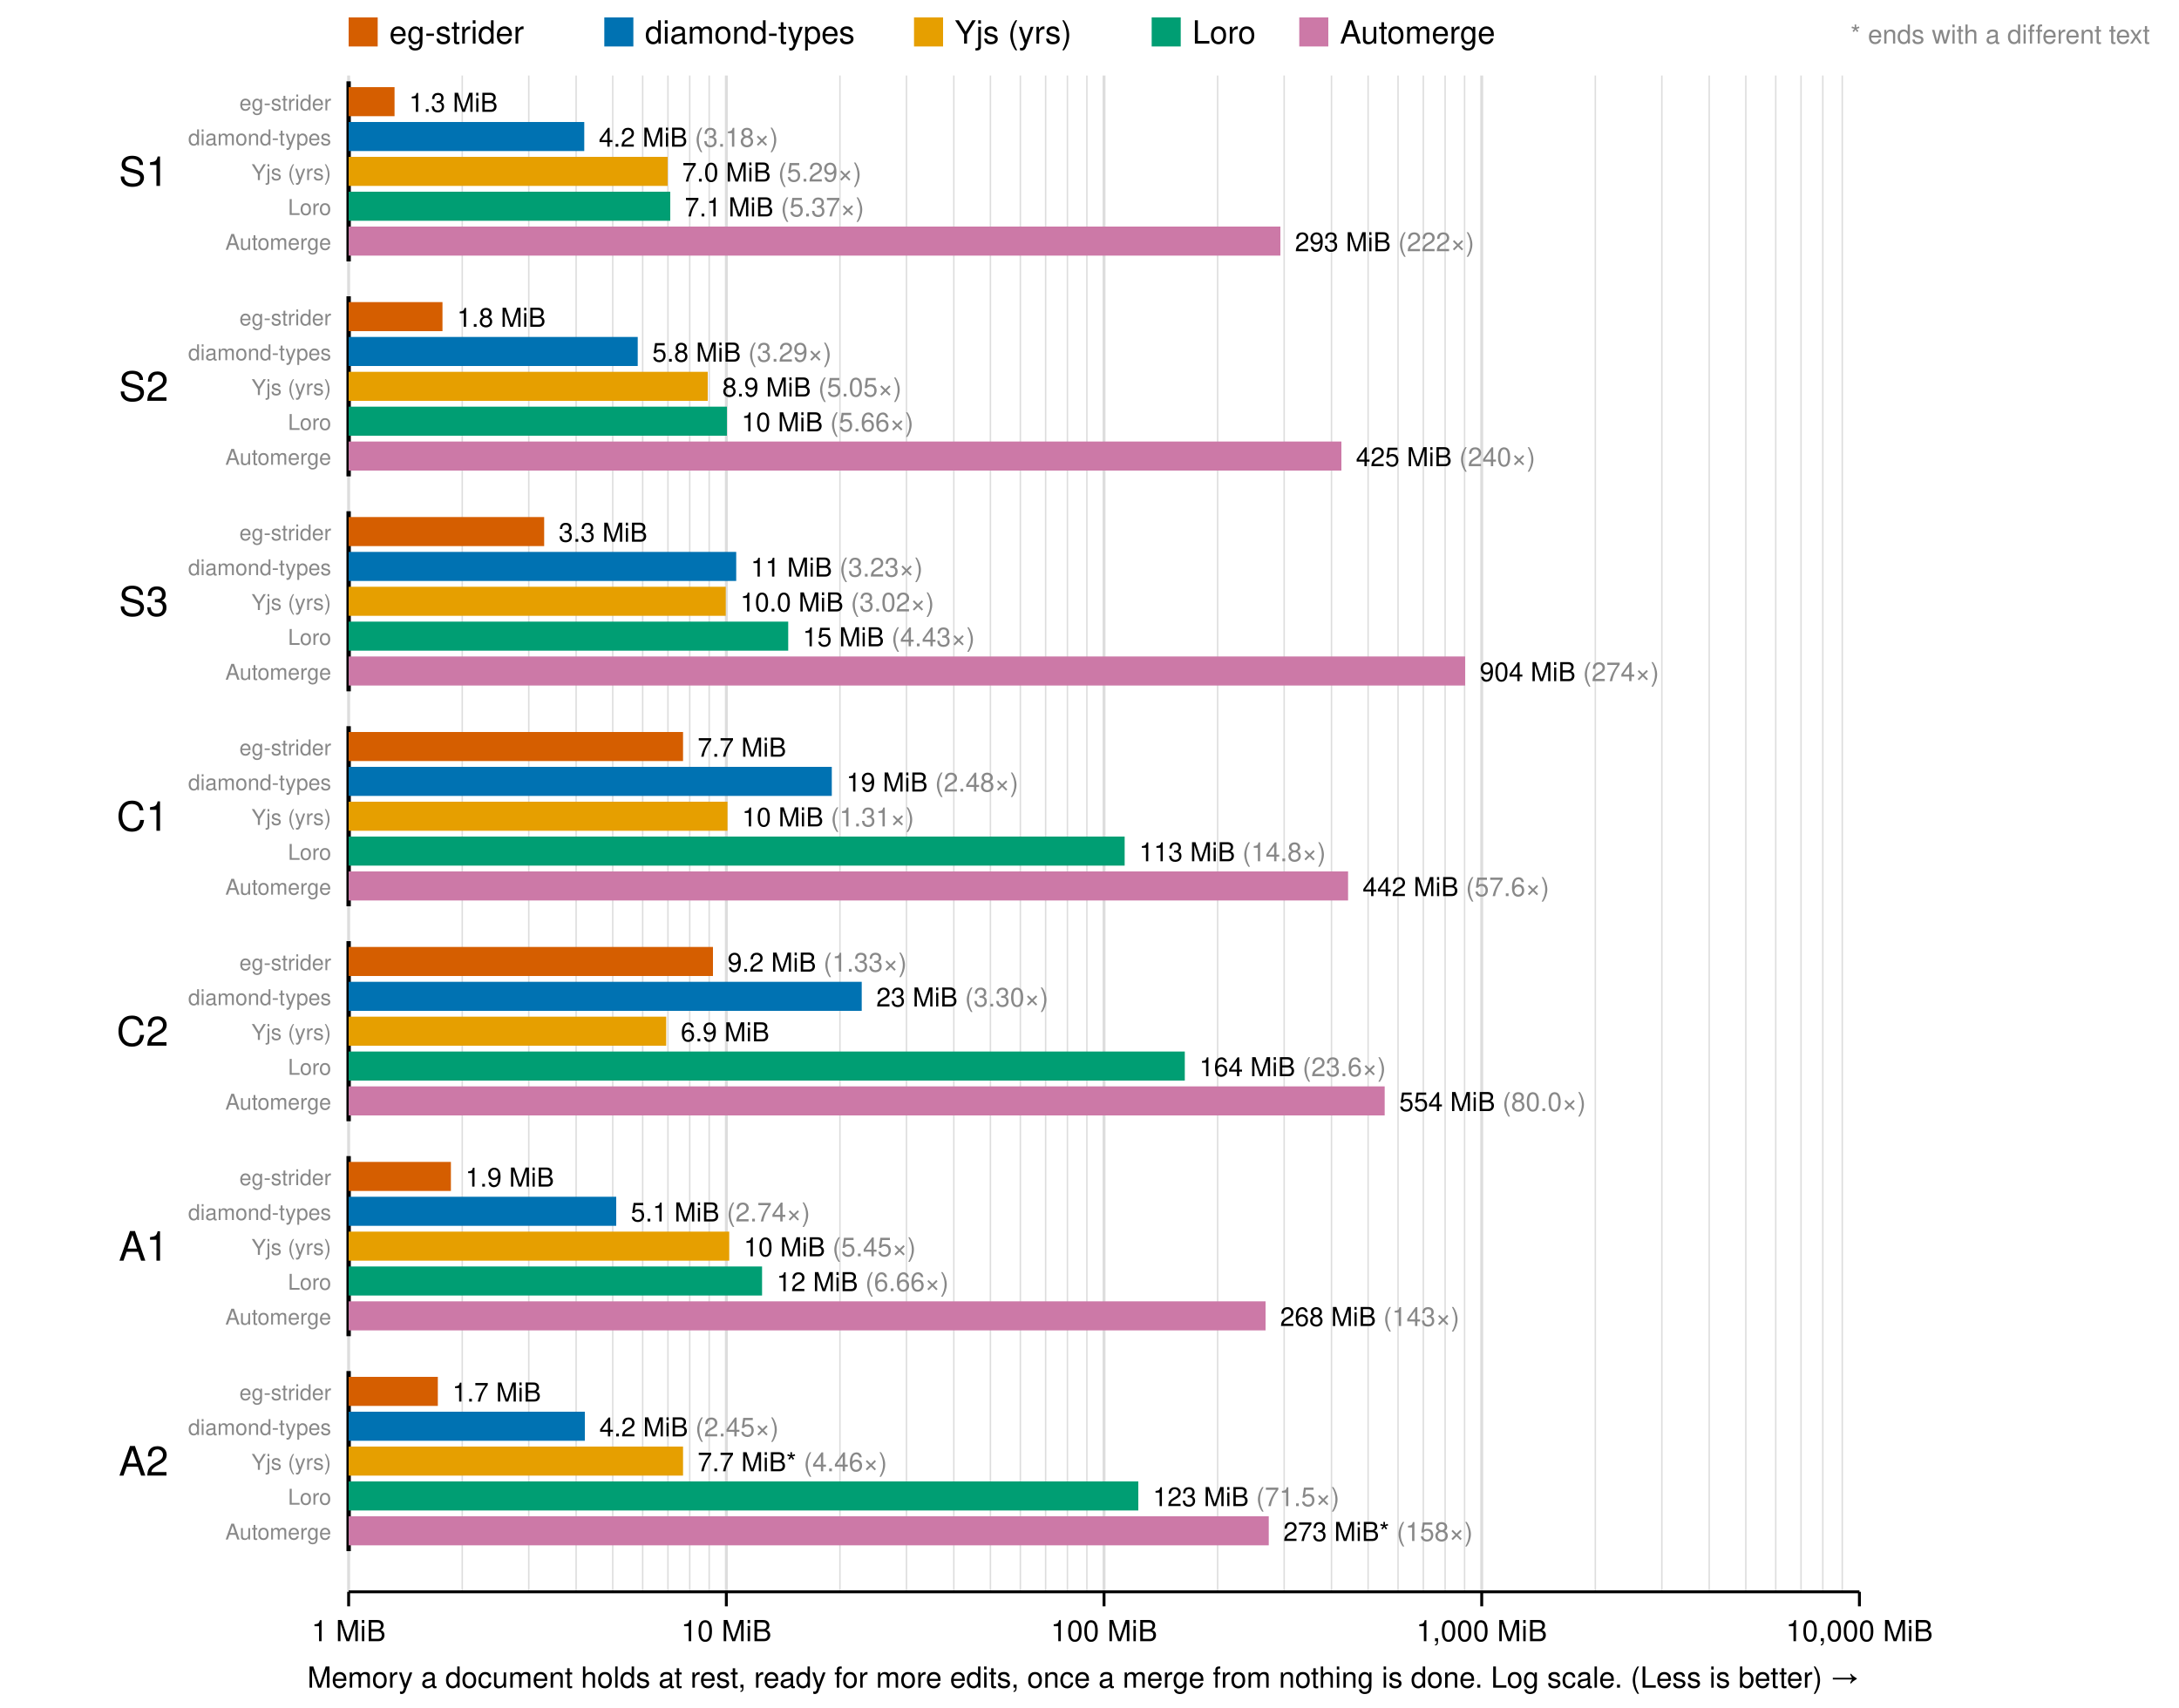
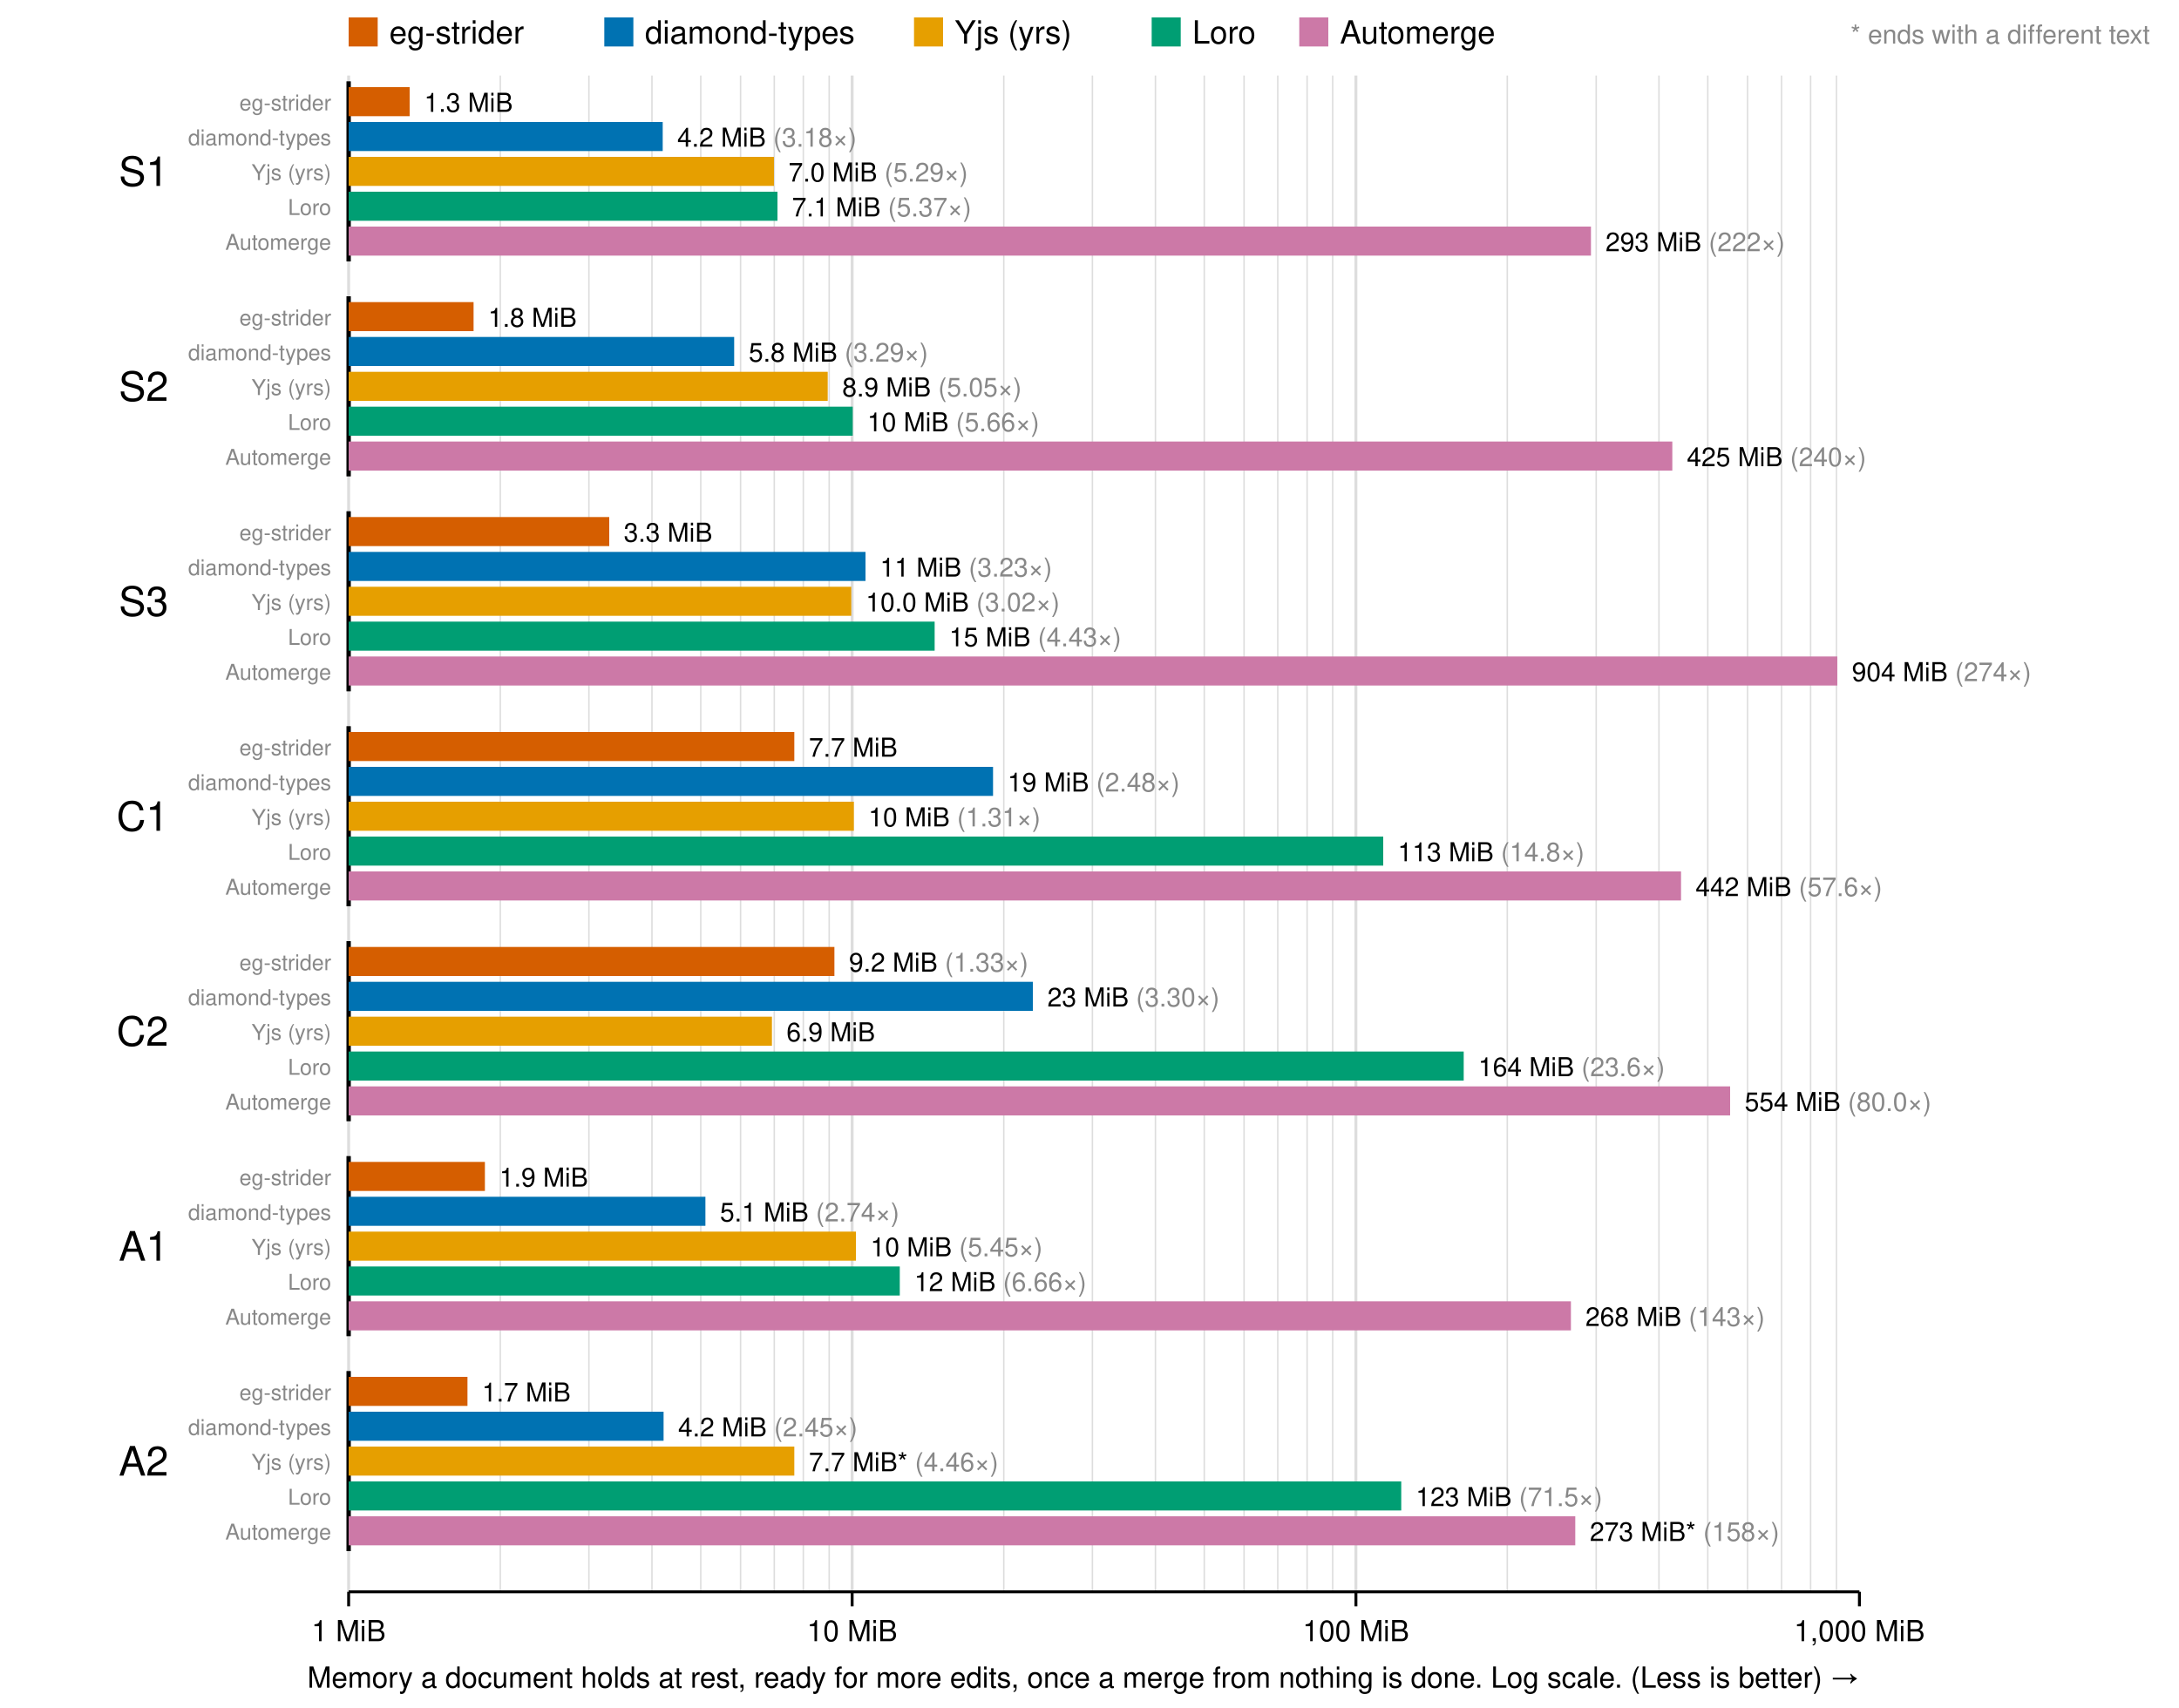
<svg xmlns="http://www.w3.org/2000/svg" viewBox="0 0 750 588" font-family="Helvetica, Arial, sans-serif">
  <rect width="750" height="588" fill="white" />
  <rect x="120" y="6" width="10" height="10" fill="#d55e00" />
  <text x="134" y="15" font-size="11">eg-strider</text>
  <rect x="208.0" y="6" width="10" height="10" fill="#0072b2" />
  <text x="222.0" y="15" font-size="11">diamond-types</text>
  <rect x="314.6" y="6" width="10" height="10" fill="#e69f00" />
  <text x="328.6" y="15" font-size="11">Yjs (yrs)</text>
  <rect x="396.4" y="6" width="10" height="10" fill="#009e73" />
  <text x="410.4" y="15" font-size="11">Loro</text>
  <rect x="447.2" y="6" width="10" height="10" fill="#cc79a7" />
  <text x="461.2" y="15" font-size="11">Automerge</text>
  <text x="740" y="15" font-size="9" fill="#888" text-anchor="end">* ends with a different text</text>
  <line x1="120.0" y1="26" x2="120.0" y2="548" stroke="#ddd" stroke-width="1" />
-   <line x1="159.1" y1="26" x2="159.1" y2="548" stroke="#ddd" stroke-width="0.5" />
-   <line x1="182.0" y1="26" x2="182.0" y2="548" stroke="#ddd" stroke-width="0.5" />
-   <line x1="198.3" y1="26" x2="198.3" y2="548" stroke="#ddd" stroke-width="0.5" />
-   <line x1="210.9" y1="26" x2="210.9" y2="548" stroke="#ddd" stroke-width="0.5" />
-   <line x1="221.2" y1="26" x2="221.2" y2="548" stroke="#ddd" stroke-width="0.5" />
-   <line x1="229.9" y1="26" x2="229.9" y2="548" stroke="#ddd" stroke-width="0.5" />
-   <line x1="237.4" y1="26" x2="237.4" y2="548" stroke="#ddd" stroke-width="0.5" />
-   <line x1="244.1" y1="26" x2="244.1" y2="548" stroke="#ddd" stroke-width="0.5" />
-   <line x1="250.0" y1="26" x2="250.0" y2="548" stroke="#ddd" stroke-width="1" />
-   <line x1="289.1" y1="26" x2="289.1" y2="548" stroke="#ddd" stroke-width="0.5" />
-   <line x1="312.0" y1="26" x2="312.0" y2="548" stroke="#ddd" stroke-width="0.5" />
-   <line x1="328.3" y1="26" x2="328.3" y2="548" stroke="#ddd" stroke-width="0.5" />
-   <line x1="340.9" y1="26" x2="340.9" y2="548" stroke="#ddd" stroke-width="0.5" />
-   <line x1="351.2" y1="26" x2="351.2" y2="548" stroke="#ddd" stroke-width="0.5" />
-   <line x1="359.9" y1="26" x2="359.9" y2="548" stroke="#ddd" stroke-width="0.5" />
-   <line x1="367.4" y1="26" x2="367.4" y2="548" stroke="#ddd" stroke-width="0.5" />
-   <line x1="374.1" y1="26" x2="374.1" y2="548" stroke="#ddd" stroke-width="0.5" />
-   <line x1="380.0" y1="26" x2="380.0" y2="548" stroke="#ddd" stroke-width="1" />
-   <line x1="419.1" y1="26" x2="419.1" y2="548" stroke="#ddd" stroke-width="0.5" />
-   <line x1="442.0" y1="26" x2="442.0" y2="548" stroke="#ddd" stroke-width="0.5" />
-   <line x1="458.3" y1="26" x2="458.3" y2="548" stroke="#ddd" stroke-width="0.5" />
-   <line x1="470.9" y1="26" x2="470.9" y2="548" stroke="#ddd" stroke-width="0.5" />
-   <line x1="481.2" y1="26" x2="481.2" y2="548" stroke="#ddd" stroke-width="0.5" />
-   <line x1="489.9" y1="26" x2="489.9" y2="548" stroke="#ddd" stroke-width="0.5" />
-   <line x1="497.4" y1="26" x2="497.4" y2="548" stroke="#ddd" stroke-width="0.5" />
-   <line x1="504.1" y1="26" x2="504.1" y2="548" stroke="#ddd" stroke-width="0.5" />
-   <line x1="510.0" y1="26" x2="510.0" y2="548" stroke="#ddd" stroke-width="1" />
-   <line x1="549.1" y1="26" x2="549.1" y2="548" stroke="#ddd" stroke-width="0.5" />
-   <line x1="572.0" y1="26" x2="572.0" y2="548" stroke="#ddd" stroke-width="0.5" />
-   <line x1="588.3" y1="26" x2="588.3" y2="548" stroke="#ddd" stroke-width="0.5" />
-   <line x1="600.9" y1="26" x2="600.9" y2="548" stroke="#ddd" stroke-width="0.5" />
-   <line x1="611.2" y1="26" x2="611.2" y2="548" stroke="#ddd" stroke-width="0.5" />
-   <line x1="619.9" y1="26" x2="619.9" y2="548" stroke="#ddd" stroke-width="0.5" />
-   <line x1="627.4" y1="26" x2="627.4" y2="548" stroke="#ddd" stroke-width="0.5" />
-   <line x1="634.1" y1="26" x2="634.1" y2="548" stroke="#ddd" stroke-width="0.5" />
+   <line x1="172.2" y1="26" x2="172.2" y2="548" stroke="#ddd" stroke-width="0.5" />
+   <line x1="202.7" y1="26" x2="202.7" y2="548" stroke="#ddd" stroke-width="0.5" />
+   <line x1="224.4" y1="26" x2="224.4" y2="548" stroke="#ddd" stroke-width="0.5" />
+   <line x1="241.2" y1="26" x2="241.2" y2="548" stroke="#ddd" stroke-width="0.5" />
+   <line x1="254.9" y1="26" x2="254.9" y2="548" stroke="#ddd" stroke-width="0.5" />
+   <line x1="266.5" y1="26" x2="266.5" y2="548" stroke="#ddd" stroke-width="0.5" />
+   <line x1="276.5" y1="26" x2="276.5" y2="548" stroke="#ddd" stroke-width="0.5" />
+   <line x1="285.4" y1="26" x2="285.4" y2="548" stroke="#ddd" stroke-width="0.5" />
+   <line x1="293.3" y1="26" x2="293.3" y2="548" stroke="#ddd" stroke-width="1" />
+   <line x1="345.5" y1="26" x2="345.5" y2="548" stroke="#ddd" stroke-width="0.5" />
+   <line x1="376.0" y1="26" x2="376.0" y2="548" stroke="#ddd" stroke-width="0.5" />
+   <line x1="397.7" y1="26" x2="397.7" y2="548" stroke="#ddd" stroke-width="0.5" />
+   <line x1="414.5" y1="26" x2="414.5" y2="548" stroke="#ddd" stroke-width="0.5" />
+   <line x1="428.2" y1="26" x2="428.2" y2="548" stroke="#ddd" stroke-width="0.5" />
+   <line x1="439.8" y1="26" x2="439.8" y2="548" stroke="#ddd" stroke-width="0.5" />
+   <line x1="449.9" y1="26" x2="449.9" y2="548" stroke="#ddd" stroke-width="0.5" />
+   <line x1="458.7" y1="26" x2="458.7" y2="548" stroke="#ddd" stroke-width="0.5" />
+   <line x1="466.7" y1="26" x2="466.7" y2="548" stroke="#ddd" stroke-width="1" />
+   <line x1="518.8" y1="26" x2="518.8" y2="548" stroke="#ddd" stroke-width="0.5" />
+   <line x1="549.4" y1="26" x2="549.4" y2="548" stroke="#ddd" stroke-width="0.5" />
+   <line x1="571.0" y1="26" x2="571.0" y2="548" stroke="#ddd" stroke-width="0.5" />
+   <line x1="587.8" y1="26" x2="587.8" y2="548" stroke="#ddd" stroke-width="0.5" />
+   <line x1="601.5" y1="26" x2="601.5" y2="548" stroke="#ddd" stroke-width="0.5" />
+   <line x1="613.2" y1="26" x2="613.2" y2="548" stroke="#ddd" stroke-width="0.5" />
+   <line x1="623.2" y1="26" x2="623.2" y2="548" stroke="#ddd" stroke-width="0.5" />
+   <line x1="632.1" y1="26" x2="632.1" y2="548" stroke="#ddd" stroke-width="0.5" />
  <line x1="120.0" y1="548" x2="120.0" y2="553" stroke="black" />
  <text x="120.0" y="565" font-size="10" text-anchor="middle">1 MiB</text>
-   <line x1="250.0" y1="548" x2="250.0" y2="553" stroke="black" />
-   <text x="250.0" y="565" font-size="10" text-anchor="middle">10 MiB</text>
-   <line x1="380.0" y1="548" x2="380.0" y2="553" stroke="black" />
-   <text x="380.0" y="565" font-size="10" text-anchor="middle">100 MiB</text>
-   <line x1="510.0" y1="548" x2="510.0" y2="553" stroke="black" />
-   <text x="510.0" y="565" font-size="10" text-anchor="middle">1,000 MiB</text>
+   <line x1="293.3" y1="548" x2="293.3" y2="553" stroke="black" />
+   <text x="293.3" y="565" font-size="10" text-anchor="middle">10 MiB</text>
+   <line x1="466.7" y1="548" x2="466.7" y2="553" stroke="black" />
+   <text x="466.7" y="565" font-size="10" text-anchor="middle">100 MiB</text>
  <line x1="640.0" y1="548" x2="640.0" y2="553" stroke="black" />
-   <text x="640.0" y="565" font-size="10" text-anchor="middle">10,000 MiB</text>
+   <text x="640.0" y="565" font-size="10" text-anchor="middle">1,000 MiB</text>
  <line x1="120" y1="548" x2="640" y2="548" stroke="black" />
  <text x="640" y="581" font-size="10" text-anchor="end">Memory a document holds at rest, ready for more edits, once a merge from nothing is done. Log scale. (Less is better) →</text>
  <text x="58" y="64.0" font-size="14" text-anchor="end">S1</text>
  <line x1="120" y1="28" x2="120" y2="90" stroke="black" stroke-width="1.5" />
  <text x="114" y="38" font-size="7.5" fill="#888" text-anchor="end">eg-strider</text>
-   <rect x="120" y="30" width="15.8" height="10" fill="#d55e00" />
-   <text x="140.8" y="38.5" font-size="9">1.3 MiB</text>
+   <rect x="120" y="30" width="21.0" height="10" fill="#d55e00" />
+   <text x="146.0" y="38.5" font-size="9">1.3 MiB</text>
  <text x="114" y="50" font-size="7.5" fill="#888" text-anchor="end">diamond-types</text>
-   <rect x="120" y="42" width="81.1" height="10" fill="#0072b2" />
-   <text x="206.1" y="50.5" font-size="9">4.2 MiB <tspan fill="#888">(3.18×)</tspan>
+   <rect x="120" y="42" width="108.1" height="10" fill="#0072b2" />
+   <text x="233.1" y="50.5" font-size="9">4.2 MiB <tspan fill="#888">(3.18×)</tspan>
  </text>
  <text x="114" y="62" font-size="7.5" fill="#888" text-anchor="end">Yjs (yrs)</text>
-   <rect x="120" y="54" width="109.8" height="10" fill="#e69f00" />
-   <text x="234.8" y="62.5" font-size="9">7.0 MiB <tspan fill="#888">(5.29×)</tspan>
+   <rect x="120" y="54" width="146.4" height="10" fill="#e69f00" />
+   <text x="271.4" y="62.5" font-size="9">7.0 MiB <tspan fill="#888">(5.29×)</tspan>
  </text>
  <text x="114" y="74" font-size="7.5" fill="#888" text-anchor="end">Loro</text>
-   <rect x="120" y="66" width="110.7" height="10" fill="#009e73" />
-   <text x="235.7" y="74.5" font-size="9">7.1 MiB <tspan fill="#888">(5.37×)</tspan>
+   <rect x="120" y="66" width="147.6" height="10" fill="#009e73" />
+   <text x="272.6" y="74.5" font-size="9">7.1 MiB <tspan fill="#888">(5.37×)</tspan>
  </text>
  <text x="114" y="86" font-size="7.5" fill="#888" text-anchor="end">Automerge</text>
-   <rect x="120" y="78" width="320.7" height="10" fill="#cc79a7" />
-   <text x="445.7" y="86.5" font-size="9">293 MiB <tspan fill="#888">(222×)</tspan>
+   <rect x="120" y="78" width="427.6" height="10" fill="#cc79a7" />
+   <text x="552.6" y="86.5" font-size="9">293 MiB <tspan fill="#888">(222×)</tspan>
  </text>
  <text x="58" y="138.0" font-size="14" text-anchor="end">S2</text>
  <line x1="120" y1="102" x2="120" y2="164" stroke="black" stroke-width="1.5" />
  <text x="114" y="112" font-size="7.5" fill="#888" text-anchor="end">eg-strider</text>
-   <rect x="120" y="104" width="32.3" height="10" fill="#d55e00" />
-   <text x="157.3" y="112.5" font-size="9">1.8 MiB</text>
+   <rect x="120" y="104" width="43.0" height="10" fill="#d55e00" />
+   <text x="168.0" y="112.5" font-size="9">1.8 MiB</text>
  <text x="114" y="124" font-size="7.5" fill="#888" text-anchor="end">diamond-types</text>
-   <rect x="120" y="116" width="99.5" height="10" fill="#0072b2" />
-   <text x="224.5" y="124.5" font-size="9">5.8 MiB <tspan fill="#888">(3.29×)</tspan>
+   <rect x="120" y="116" width="132.7" height="10" fill="#0072b2" />
+   <text x="257.7" y="124.5" font-size="9">5.8 MiB <tspan fill="#888">(3.29×)</tspan>
  </text>
  <text x="114" y="136" font-size="7.5" fill="#888" text-anchor="end">Yjs (yrs)</text>
-   <rect x="120" y="128" width="123.6" height="10" fill="#e69f00" />
-   <text x="248.6" y="136.5" font-size="9">8.9 MiB <tspan fill="#888">(5.05×)</tspan>
+   <rect x="120" y="128" width="164.9" height="10" fill="#e69f00" />
+   <text x="289.9" y="136.5" font-size="9">8.9 MiB <tspan fill="#888">(5.05×)</tspan>
  </text>
  <text x="114" y="148" font-size="7.5" fill="#888" text-anchor="end">Loro</text>
-   <rect x="120" y="140" width="130.2" height="10" fill="#009e73" />
-   <text x="255.2" y="148.5" font-size="9">10 MiB <tspan fill="#888">(5.66×)</tspan>
+   <rect x="120" y="140" width="173.5" height="10" fill="#009e73" />
+   <text x="298.5" y="148.5" font-size="9">10 MiB <tspan fill="#888">(5.66×)</tspan>
  </text>
  <text x="114" y="160" font-size="7.5" fill="#888" text-anchor="end">Automerge</text>
-   <rect x="120" y="152" width="341.7" height="10" fill="#cc79a7" />
-   <text x="466.7" y="160.5" font-size="9">425 MiB <tspan fill="#888">(240×)</tspan>
+   <rect x="120" y="152" width="455.6" height="10" fill="#cc79a7" />
+   <text x="580.6" y="160.5" font-size="9">425 MiB <tspan fill="#888">(240×)</tspan>
  </text>
  <text x="58" y="212.0" font-size="14" text-anchor="end">S3</text>
  <line x1="120" y1="176" x2="120" y2="238" stroke="black" stroke-width="1.5" />
  <text x="114" y="186" font-size="7.5" fill="#888" text-anchor="end">eg-strider</text>
-   <rect x="120" y="178" width="67.3" height="10" fill="#d55e00" />
-   <text x="192.3" y="186.5" font-size="9">3.3 MiB</text>
+   <rect x="120" y="178" width="89.7" height="10" fill="#d55e00" />
+   <text x="214.7" y="186.5" font-size="9">3.3 MiB</text>
  <text x="114" y="198" font-size="7.5" fill="#888" text-anchor="end">diamond-types</text>
-   <rect x="120" y="190" width="133.4" height="10" fill="#0072b2" />
-   <text x="258.4" y="198.5" font-size="9">11 MiB <tspan fill="#888">(3.23×)</tspan>
+   <rect x="120" y="190" width="177.9" height="10" fill="#0072b2" />
+   <text x="302.9" y="198.5" font-size="9">11 MiB <tspan fill="#888">(3.23×)</tspan>
  </text>
  <text x="114" y="210" font-size="7.5" fill="#888" text-anchor="end">Yjs (yrs)</text>
-   <rect x="120" y="202" width="129.8" height="10" fill="#e69f00" />
-   <text x="254.8" y="210.5" font-size="9">10.0 MiB <tspan fill="#888">(3.02×)</tspan>
+   <rect x="120" y="202" width="173.0" height="10" fill="#e69f00" />
+   <text x="298.0" y="210.5" font-size="9">10.0 MiB <tspan fill="#888">(3.02×)</tspan>
  </text>
  <text x="114" y="222" font-size="7.5" fill="#888" text-anchor="end">Loro</text>
-   <rect x="120" y="214" width="151.3" height="10" fill="#009e73" />
-   <text x="276.3" y="222.5" font-size="9">15 MiB <tspan fill="#888">(4.43×)</tspan>
+   <rect x="120" y="214" width="201.7" height="10" fill="#009e73" />
+   <text x="326.7" y="222.5" font-size="9">15 MiB <tspan fill="#888">(4.43×)</tspan>
  </text>
  <text x="114" y="234" font-size="7.5" fill="#888" text-anchor="end">Automerge</text>
-   <rect x="120" y="226" width="384.3" height="10" fill="#cc79a7" />
-   <text x="509.3" y="234.5" font-size="9">904 MiB <tspan fill="#888">(274×)</tspan>
+   <rect x="120" y="226" width="512.4" height="10" fill="#cc79a7" />
+   <text x="637.4" y="234.5" font-size="9">904 MiB <tspan fill="#888">(274×)</tspan>
  </text>
  <text x="58" y="286.0" font-size="14" text-anchor="end">C1</text>
  <line x1="120" y1="250" x2="120" y2="312" stroke="black" stroke-width="1.5" />
  <text x="114" y="260" font-size="7.5" fill="#888" text-anchor="end">eg-strider</text>
-   <rect x="120" y="252" width="115.1" height="10" fill="#d55e00" />
-   <text x="240.1" y="260.5" font-size="9">7.7 MiB</text>
+   <rect x="120" y="252" width="153.4" height="10" fill="#d55e00" />
+   <text x="278.4" y="260.5" font-size="9">7.7 MiB</text>
  <text x="114" y="272" font-size="7.5" fill="#888" text-anchor="end">diamond-types</text>
-   <rect x="120" y="264" width="166.3" height="10" fill="#0072b2" />
-   <text x="291.3" y="272.5" font-size="9">19 MiB <tspan fill="#888">(2.48×)</tspan>
+   <rect x="120" y="264" width="221.8" height="10" fill="#0072b2" />
+   <text x="346.8" y="272.5" font-size="9">19 MiB <tspan fill="#888">(2.48×)</tspan>
  </text>
  <text x="114" y="284" font-size="7.5" fill="#888" text-anchor="end">Yjs (yrs)</text>
-   <rect x="120" y="276" width="130.4" height="10" fill="#e69f00" />
-   <text x="255.4" y="284.5" font-size="9">10 MiB <tspan fill="#888">(1.31×)</tspan>
+   <rect x="120" y="276" width="173.9" height="10" fill="#e69f00" />
+   <text x="298.9" y="284.5" font-size="9">10 MiB <tspan fill="#888">(1.31×)</tspan>
  </text>
  <text x="114" y="296" font-size="7.5" fill="#888" text-anchor="end">Loro</text>
-   <rect x="120" y="288" width="267.1" height="10" fill="#009e73" />
-   <text x="392.1" y="296.5" font-size="9">113 MiB <tspan fill="#888">(14.8×)</tspan>
+   <rect x="120" y="288" width="356.1" height="10" fill="#009e73" />
+   <text x="481.1" y="296.5" font-size="9">113 MiB <tspan fill="#888">(14.8×)</tspan>
  </text>
  <text x="114" y="308" font-size="7.5" fill="#888" text-anchor="end">Automerge</text>
-   <rect x="120" y="300" width="344.0" height="10" fill="#cc79a7" />
-   <text x="469.0" y="308.5" font-size="9">442 MiB <tspan fill="#888">(57.6×)</tspan>
+   <rect x="120" y="300" width="458.6" height="10" fill="#cc79a7" />
+   <text x="583.6" y="308.5" font-size="9">442 MiB <tspan fill="#888">(57.6×)</tspan>
  </text>
  <text x="58" y="360.0" font-size="14" text-anchor="end">C2</text>
  <line x1="120" y1="324" x2="120" y2="386" stroke="black" stroke-width="1.5" />
  <text x="114" y="334" font-size="7.5" fill="#888" text-anchor="end">eg-strider</text>
-   <rect x="120" y="326" width="125.4" height="10" fill="#d55e00" />
-   <text x="250.4" y="334.5" font-size="9">9.2 MiB <tspan fill="#888">(1.33×)</tspan>
+   <rect x="120" y="326" width="167.2" height="10" fill="#d55e00" />
+   <text x="292.2" y="334.5" font-size="9">9.2 MiB <tspan fill="#888">(1.33×)</tspan>
  </text>
  <text x="114" y="346" font-size="7.5" fill="#888" text-anchor="end">diamond-types</text>
-   <rect x="120" y="338" width="176.6" height="10" fill="#0072b2" />
-   <text x="301.6" y="346.5" font-size="9">23 MiB <tspan fill="#888">(3.30×)</tspan>
+   <rect x="120" y="338" width="235.5" height="10" fill="#0072b2" />
+   <text x="360.5" y="346.5" font-size="9">23 MiB <tspan fill="#888">(3.30×)</tspan>
  </text>
  <text x="114" y="358" font-size="7.5" fill="#888" text-anchor="end">Yjs (yrs)</text>
-   <rect x="120" y="350" width="109.3" height="10" fill="#e69f00" />
-   <text x="234.3" y="358.5" font-size="9">6.9 MiB</text>
+   <rect x="120" y="350" width="145.7" height="10" fill="#e69f00" />
+   <text x="270.7" y="358.5" font-size="9">6.9 MiB</text>
  <text x="114" y="370" font-size="7.5" fill="#888" text-anchor="end">Loro</text>
-   <rect x="120" y="362" width="287.8" height="10" fill="#009e73" />
-   <text x="412.8" y="370.5" font-size="9">164 MiB <tspan fill="#888">(23.6×)</tspan>
+   <rect x="120" y="362" width="383.8" height="10" fill="#009e73" />
+   <text x="508.8" y="370.5" font-size="9">164 MiB <tspan fill="#888">(23.6×)</tspan>
  </text>
  <text x="114" y="382" font-size="7.5" fill="#888" text-anchor="end">Automerge</text>
-   <rect x="120" y="374" width="356.6" height="10" fill="#cc79a7" />
-   <text x="481.6" y="382.5" font-size="9">554 MiB <tspan fill="#888">(80.0×)</tspan>
+   <rect x="120" y="374" width="475.5" height="10" fill="#cc79a7" />
+   <text x="600.5" y="382.5" font-size="9">554 MiB <tspan fill="#888">(80.0×)</tspan>
  </text>
  <text x="58" y="434.0" font-size="14" text-anchor="end">A1</text>
  <line x1="120" y1="398" x2="120" y2="460" stroke="black" stroke-width="1.5" />
  <text x="114" y="408" font-size="7.5" fill="#888" text-anchor="end">eg-strider</text>
-   <rect x="120" y="400" width="35.2" height="10" fill="#d55e00" />
-   <text x="160.2" y="408.5" font-size="9">1.9 MiB</text>
+   <rect x="120" y="400" width="46.9" height="10" fill="#d55e00" />
+   <text x="171.9" y="408.5" font-size="9">1.9 MiB</text>
  <text x="114" y="420" font-size="7.5" fill="#888" text-anchor="end">diamond-types</text>
-   <rect x="120" y="412" width="92.1" height="10" fill="#0072b2" />
-   <text x="217.1" y="420.5" font-size="9">5.1 MiB <tspan fill="#888">(2.74×)</tspan>
+   <rect x="120" y="412" width="122.8" height="10" fill="#0072b2" />
+   <text x="247.8" y="420.5" font-size="9">5.1 MiB <tspan fill="#888">(2.74×)</tspan>
  </text>
  <text x="114" y="432" font-size="7.5" fill="#888" text-anchor="end">Yjs (yrs)</text>
-   <rect x="120" y="424" width="131.0" height="10" fill="#e69f00" />
-   <text x="256.0" y="432.5" font-size="9">10 MiB <tspan fill="#888">(5.45×)</tspan>
+   <rect x="120" y="424" width="174.6" height="10" fill="#e69f00" />
+   <text x="299.6" y="432.5" font-size="9">10 MiB <tspan fill="#888">(5.45×)</tspan>
  </text>
  <text x="114" y="444" font-size="7.5" fill="#888" text-anchor="end">Loro</text>
-   <rect x="120" y="436" width="142.3" height="10" fill="#009e73" />
-   <text x="267.3" y="444.5" font-size="9">12 MiB <tspan fill="#888">(6.66×)</tspan>
+   <rect x="120" y="436" width="189.7" height="10" fill="#009e73" />
+   <text x="314.7" y="444.5" font-size="9">12 MiB <tspan fill="#888">(6.66×)</tspan>
  </text>
  <text x="114" y="456" font-size="7.5" fill="#888" text-anchor="end">Automerge</text>
-   <rect x="120" y="448" width="315.6" height="10" fill="#cc79a7" />
-   <text x="440.6" y="456.5" font-size="9">268 MiB <tspan fill="#888">(143×)</tspan>
+   <rect x="120" y="448" width="420.7" height="10" fill="#cc79a7" />
+   <text x="545.7" y="456.5" font-size="9">268 MiB <tspan fill="#888">(143×)</tspan>
  </text>
  <text x="58" y="508.0" font-size="14" text-anchor="end">A2</text>
  <line x1="120" y1="472" x2="120" y2="534" stroke="black" stroke-width="1.5" />
  <text x="114" y="482" font-size="7.5" fill="#888" text-anchor="end">eg-strider</text>
-   <rect x="120" y="474" width="30.7" height="10" fill="#d55e00" />
-   <text x="155.7" y="482.5" font-size="9">1.7 MiB</text>
+   <rect x="120" y="474" width="40.9" height="10" fill="#d55e00" />
+   <text x="165.9" y="482.5" font-size="9">1.7 MiB</text>
  <text x="114" y="494" font-size="7.5" fill="#888" text-anchor="end">diamond-types</text>
-   <rect x="120" y="486" width="81.3" height="10" fill="#0072b2" />
-   <text x="206.3" y="494.5" font-size="9">4.2 MiB <tspan fill="#888">(2.45×)</tspan>
+   <rect x="120" y="486" width="108.4" height="10" fill="#0072b2" />
+   <text x="233.4" y="494.5" font-size="9">4.2 MiB <tspan fill="#888">(2.45×)</tspan>
  </text>
  <text x="114" y="506" font-size="7.5" fill="#888" text-anchor="end">Yjs (yrs)</text>
-   <rect x="120" y="498" width="115.1" height="10" fill="#e69f00" />
-   <text x="240.1" y="506.5" font-size="9">7.7 MiB* <tspan fill="#888">(4.46×)</tspan>
+   <rect x="120" y="498" width="153.4" height="10" fill="#e69f00" />
+   <text x="278.4" y="506.5" font-size="9">7.7 MiB* <tspan fill="#888">(4.46×)</tspan>
  </text>
  <text x="114" y="518" font-size="7.5" fill="#888" text-anchor="end">Loro</text>
-   <rect x="120" y="510" width="271.8" height="10" fill="#009e73" />
-   <text x="396.8" y="518.5" font-size="9">123 MiB <tspan fill="#888">(71.5×)</tspan>
+   <rect x="120" y="510" width="362.3" height="10" fill="#009e73" />
+   <text x="487.3" y="518.5" font-size="9">123 MiB <tspan fill="#888">(71.5×)</tspan>
  </text>
  <text x="114" y="530" font-size="7.5" fill="#888" text-anchor="end">Automerge</text>
-   <rect x="120" y="522" width="316.7" height="10" fill="#cc79a7" />
-   <text x="441.7" y="530.5" font-size="9">273 MiB* <tspan fill="#888">(158×)</tspan>
+   <rect x="120" y="522" width="422.2" height="10" fill="#cc79a7" />
+   <text x="547.2" y="530.5" font-size="9">273 MiB* <tspan fill="#888">(158×)</tspan>
  </text>
</svg>
